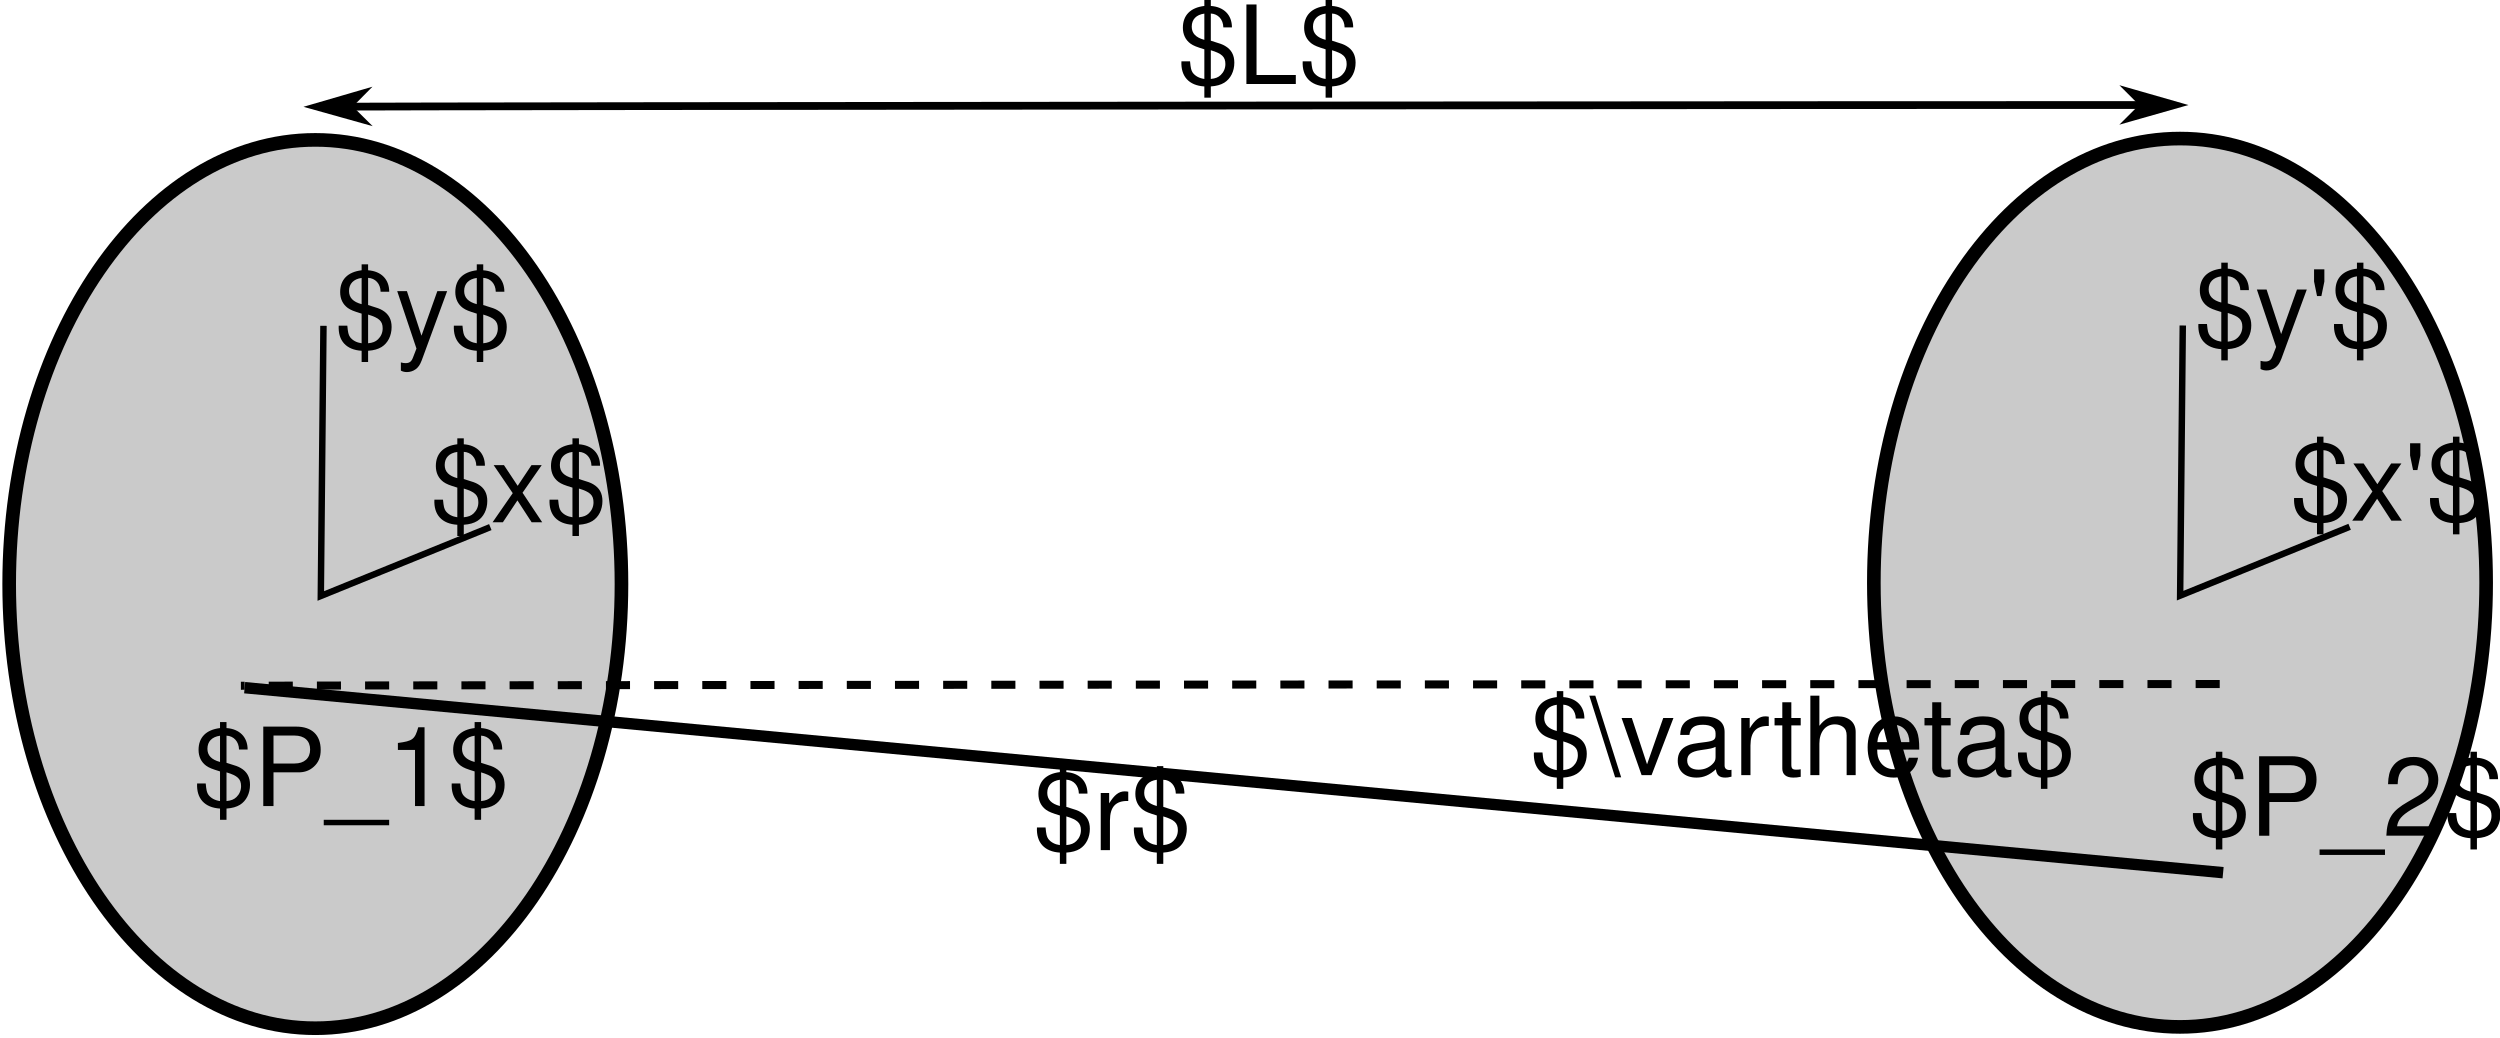
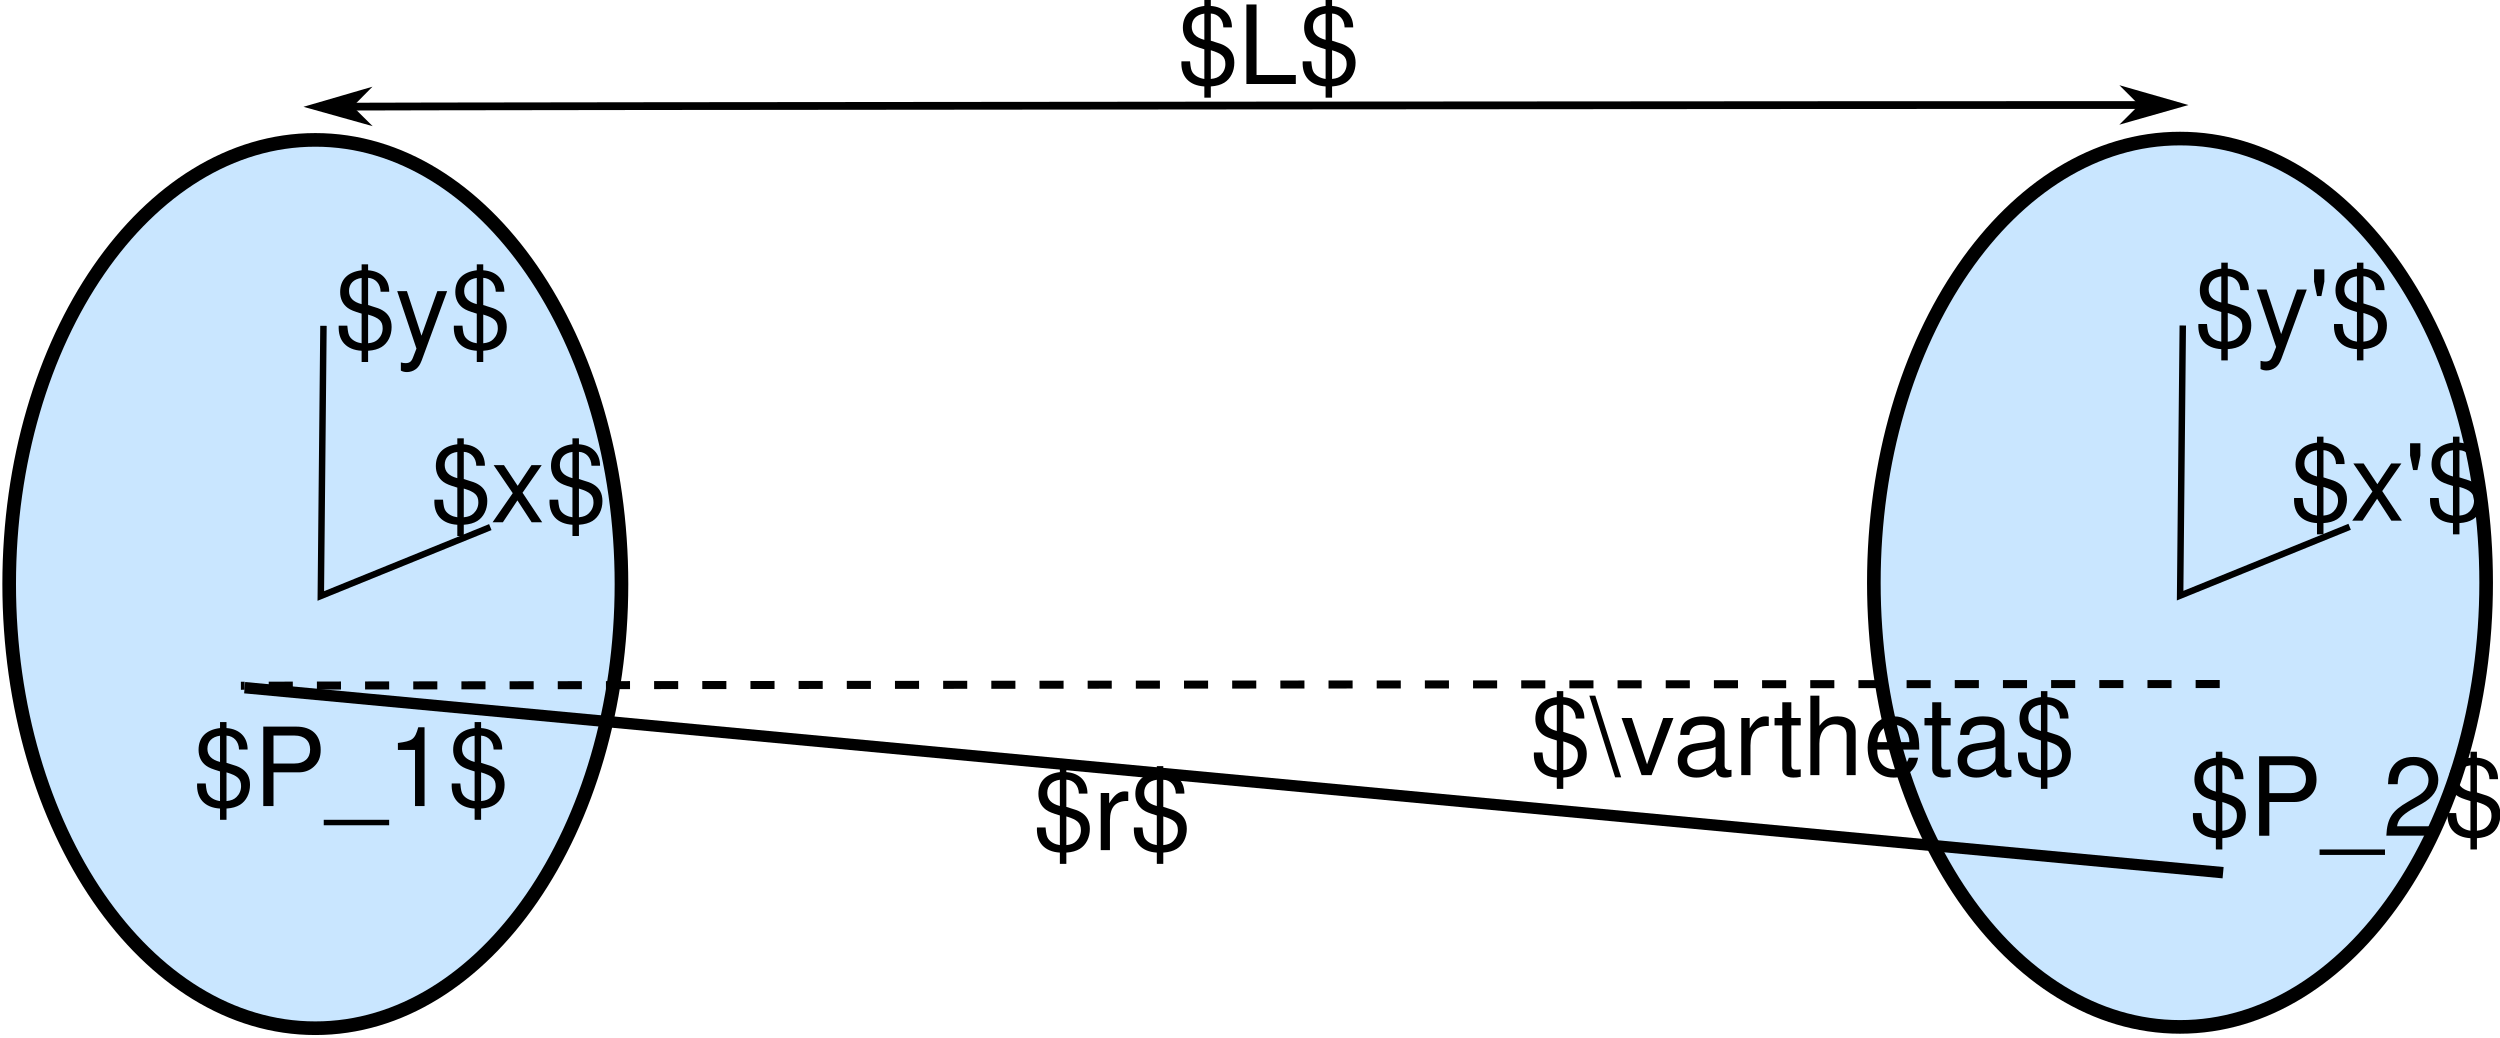
<svg xmlns="http://www.w3.org/2000/svg" width="129.415mm" height="53.702mm" viewBox="0 0 458.558 190.282" id="svg3402" version="1.1">
  <defs id="defs3404">
    <marker orient="auto" refY="0" refX="0" id="Arrow1Mstart-17" style="overflow:visible">
      <path id="path4575-70" d="M 0,0 5,-5 -12.5,0 5,5 0,0 Z" style="fill-rule:evenodd;stroke:#000000;stroke-width:1pt" transform="matrix(0.4,0,0,0.4,4,0)" />
    </marker>
    <marker orient="auto" refY="0" refX="0" id="Arrow1Mend-76" style="overflow:visible">
      <path id="path4578-4" d="M 0,0 5,-5 -12.5,0 5,5 0,0 Z" style="fill-rule:evenodd;stroke:#000000;stroke-width:1pt" transform="matrix(-0.4,0,0,-0.4,-4,0)" />
    </marker>
    <clipPath id="cp6">
      <polygon id="polygon192" points="434,100 434,13 74,13 74,100 " />
    </clipPath>
    <clipPath id="clipPath3427">
      <polygon points="434,100 434,13 74,13 74,100 " id="polygon3429" />
    </clipPath>
  </defs>
  <g id="layer1" transform="translate(-141.1503,-21.47266)">
-     <ellipse style="opacity:1;fill:#cacaca;fill-opacity:1;stroke:#000000;stroke-width:2.5;stroke-linecap:round;stroke-linejoin:round;stroke-miterlimit:4;stroke-dasharray:none;stroke-dashoffset:0;stroke-opacity:1" id="path3648" cx="198.988" cy="128.601" rx="56.154" ry="81.47" />
-     <ellipse style="opacity:1;fill:#cacaca;fill-opacity:1;stroke:#000000;stroke-width:2.5;stroke-linecap:round;stroke-linejoin:round;stroke-miterlimit:4;stroke-dasharray:none;stroke-dashoffset:0;stroke-opacity:1" id="path3648-8" cx="541.012" cy="128.359" rx="56.154" ry="81.47" />
+     <ellipse style="opacity:1;fill:#c9e6ff;fill-opacity:1;stroke:#000000;stroke-width:2.5;stroke-linecap:round;stroke-linejoin:round;stroke-miterlimit:4;stroke-dasharray:none;stroke-dashoffset:0;stroke-opacity:1" id="path3648" cx="198.988" cy="128.601" rx="56.154" ry="81.47" />
+     <ellipse style="opacity:1;fill:#c9e6ff;fill-opacity:1;stroke:#000000;stroke-width:2.5;stroke-linecap:round;stroke-linejoin:round;stroke-miterlimit:4;stroke-dasharray:none;stroke-dashoffset:0;stroke-opacity:1" id="path3648-8" cx="541.012" cy="128.359" rx="56.154" ry="81.47" />
    <polyline transform="matrix(1.081626,0.1011451,-0.1103229,1.179771,112.0774,73.79737)" points="74.1,56.212 409.608,56.212 " id="polyline194" style="fill:none;stroke:#000000;stroke-width:1.763;stroke-miterlimit:4;stroke-dasharray:none;stroke-opacity:1" />
    <path style="fill:none;stroke:#000000;stroke-width:1.426;stroke-linecap:butt;stroke-linejoin:miter;stroke-miterlimit:4;stroke-dasharray:none;stroke-opacity:1;marker-start:url(#Arrow1Mstart-17);marker-end:url(#Arrow1Mend-76)" d="m 539.751,40.732 c -25.892,-0.026 -314.235,0.179 -340.126,0.315" id="path6432-6-8" />
    <path style="fill:none;fill-rule:evenodd;stroke:#000000;stroke-width:1.185px;stroke-linecap:butt;stroke-linejoin:miter;stroke-opacity:1" d="m 200.48,81.233 -0.486,49.554 31.093,-12.632" id="path4540" />
    <path style="fill:none;fill-rule:evenodd;stroke:#000000;stroke-width:1.185px;stroke-linecap:butt;stroke-linejoin:miter;stroke-opacity:1" d="m 541.522,81.175 -0.486,49.554 31.093,-12.632" id="path4540-1" />
    <path style="fill:none;stroke:#000000;stroke-width:1.473;stroke-linecap:butt;stroke-linejoin:miter;stroke-miterlimit:4;stroke-dasharray:4.418, 4.418;stroke-dashoffset:0;stroke-opacity:1" d="m 548.299,146.94 c -27.63,-0.026 -335.333,0.179 -362.963,0.315" id="path6432-6-8-3" />
    <g id="g4194">
      <text id="text3520" y="169.329" x="176.506" style="font-style:normal;font-variant:normal;font-weight:normal;font-stretch:normal;font-size:20px;line-height:125%;font-family:msbm10;-inkscape-font-specification:msbm10;letter-spacing:0px;word-spacing:0px;fill:#000000;fill-opacity:1;stroke:none;stroke-width:1px;stroke-linecap:butt;stroke-linejoin:miter;stroke-opacity:1" xml:space="preserve">
        <tspan style="font-style:normal;font-variant:normal;font-weight:normal;font-stretch:normal;font-family:'Nimbus Sans L';-inkscape-font-specification:'Nimbus Sans L'" y="169.329" x="176.506" id="tspan3522">$P_1$</tspan>
      </text>
      <text id="text3520-2" y="174.764" x="542.591" style="font-style:normal;font-variant:normal;font-weight:normal;font-stretch:normal;font-size:20px;line-height:125%;font-family:msbm10;-inkscape-font-specification:msbm10;letter-spacing:0px;word-spacing:0px;fill:#000000;fill-opacity:1;stroke:none;stroke-width:1px;stroke-linecap:butt;stroke-linejoin:miter;stroke-opacity:1" xml:space="preserve">
        <tspan style="font-style:normal;font-variant:normal;font-weight:normal;font-stretch:normal;font-family:'Nimbus Sans L';-inkscape-font-specification:'Nimbus Sans L'" y="174.764" x="542.591" id="tspan3522-3">$P_2$</tspan>
      </text>
      <text id="text3542" y="177.41" x="330.554" style="font-style:normal;font-variant:normal;font-weight:normal;font-stretch:normal;font-size:20px;line-height:125%;font-family:msbm10;-inkscape-font-specification:msbm10;letter-spacing:0px;word-spacing:0px;fill:#000000;fill-opacity:1;stroke:none;stroke-width:1px;stroke-linecap:butt;stroke-linejoin:miter;stroke-opacity:1" xml:space="preserve">
        <tspan style="font-style:normal;font-variant:normal;font-weight:normal;font-stretch:normal;font-family:'Nimbus Sans L';-inkscape-font-specification:'Nimbus Sans L'" y="177.41" x="330.554" id="tspan3544">$r$</tspan>
      </text>
      <text id="text3542-3" y="163.647" x="421.703" style="font-style:normal;font-variant:normal;font-weight:normal;font-stretch:normal;font-size:20px;line-height:125%;font-family:msbm10;-inkscape-font-specification:msbm10;letter-spacing:0px;word-spacing:0px;fill:#000000;fill-opacity:1;stroke:none;stroke-width:1px;stroke-linecap:butt;stroke-linejoin:miter;stroke-opacity:1" xml:space="preserve">
        <tspan style="font-style:normal;font-variant:normal;font-weight:normal;font-stretch:normal;font-family:'Nimbus Sans L';-inkscape-font-specification:'Nimbus Sans L'" y="163.647" x="421.703" id="tspan3544-9">$\vartheta$</tspan>
      </text>
      <text id="text3542-6" y="36.873" x="357.053" style="font-style:normal;font-variant:normal;font-weight:normal;font-stretch:normal;font-size:20px;line-height:125%;font-family:msbm10;-inkscape-font-specification:msbm10;letter-spacing:0px;word-spacing:0px;fill:#000000;fill-opacity:1;stroke:none;stroke-width:1px;stroke-linecap:butt;stroke-linejoin:miter;stroke-opacity:1" xml:space="preserve">
        <tspan style="font-style:normal;font-variant:normal;font-weight:normal;font-stretch:normal;font-family:'Nimbus Sans L';-inkscape-font-specification:'Nimbus Sans L'" y="36.873" x="357.053" id="tspan3544-0">$L$</tspan>
      </text>
      <text id="text3542-32" y="85.36" x="202.48" style="font-style:normal;font-variant:normal;font-weight:normal;font-stretch:normal;font-size:20px;line-height:125%;font-family:msbm10;-inkscape-font-specification:msbm10;letter-spacing:0px;word-spacing:0px;fill:#000000;fill-opacity:1;stroke:none;stroke-width:1px;stroke-linecap:butt;stroke-linejoin:miter;stroke-opacity:1" xml:space="preserve">
        <tspan style="font-style:normal;font-variant:normal;font-weight:normal;font-stretch:normal;font-family:'Nimbus Sans L';-inkscape-font-specification:'Nimbus Sans L'" y="85.36" x="202.48" id="tspan3544-6">$y$</tspan>
      </text>
      <text id="text3542-32-0" y="117.27" x="220.033" style="font-style:normal;font-variant:normal;font-weight:normal;font-stretch:normal;font-size:20px;line-height:125%;font-family:msbm10;-inkscape-font-specification:msbm10;letter-spacing:0px;word-spacing:0px;fill:#000000;fill-opacity:1;stroke:none;stroke-width:1px;stroke-linecap:butt;stroke-linejoin:miter;stroke-opacity:1" xml:space="preserve">
        <tspan style="font-style:normal;font-variant:normal;font-weight:normal;font-stretch:normal;font-family:'Nimbus Sans L';-inkscape-font-specification:'Nimbus Sans L'" y="117.27" x="220.033" id="tspan3544-6-6">$x$</tspan>
      </text>
      <text id="text3542-32-2" y="85.062" x="543.586" style="font-style:normal;font-variant:normal;font-weight:normal;font-stretch:normal;font-size:20px;line-height:125%;font-family:msbm10;-inkscape-font-specification:msbm10;letter-spacing:0px;word-spacing:0px;fill:#000000;fill-opacity:1;stroke:none;stroke-width:1px;stroke-linecap:butt;stroke-linejoin:miter;stroke-opacity:1" xml:space="preserve">
        <tspan style="font-style:normal;font-variant:normal;font-weight:normal;font-stretch:normal;font-family:'Nimbus Sans L';-inkscape-font-specification:'Nimbus Sans L'" y="85.062" x="543.586" id="tspan3544-6-7">$y'$</tspan>
      </text>
      <text id="text3542-32-0-2" y="116.972" x="561.139" style="font-style:normal;font-variant:normal;font-weight:normal;font-stretch:normal;font-size:20px;line-height:125%;font-family:msbm10;-inkscape-font-specification:msbm10;letter-spacing:0px;word-spacing:0px;fill:#000000;fill-opacity:1;stroke:none;stroke-width:1px;stroke-linecap:butt;stroke-linejoin:miter;stroke-opacity:1" xml:space="preserve">
        <tspan style="font-style:normal;font-variant:normal;font-weight:normal;font-stretch:normal;font-family:'Nimbus Sans L';-inkscape-font-specification:'Nimbus Sans L'" y="116.972" x="561.139" id="tspan3544-6-6-9">$x'$</tspan>
      </text>
    </g>
  </g>
</svg>
